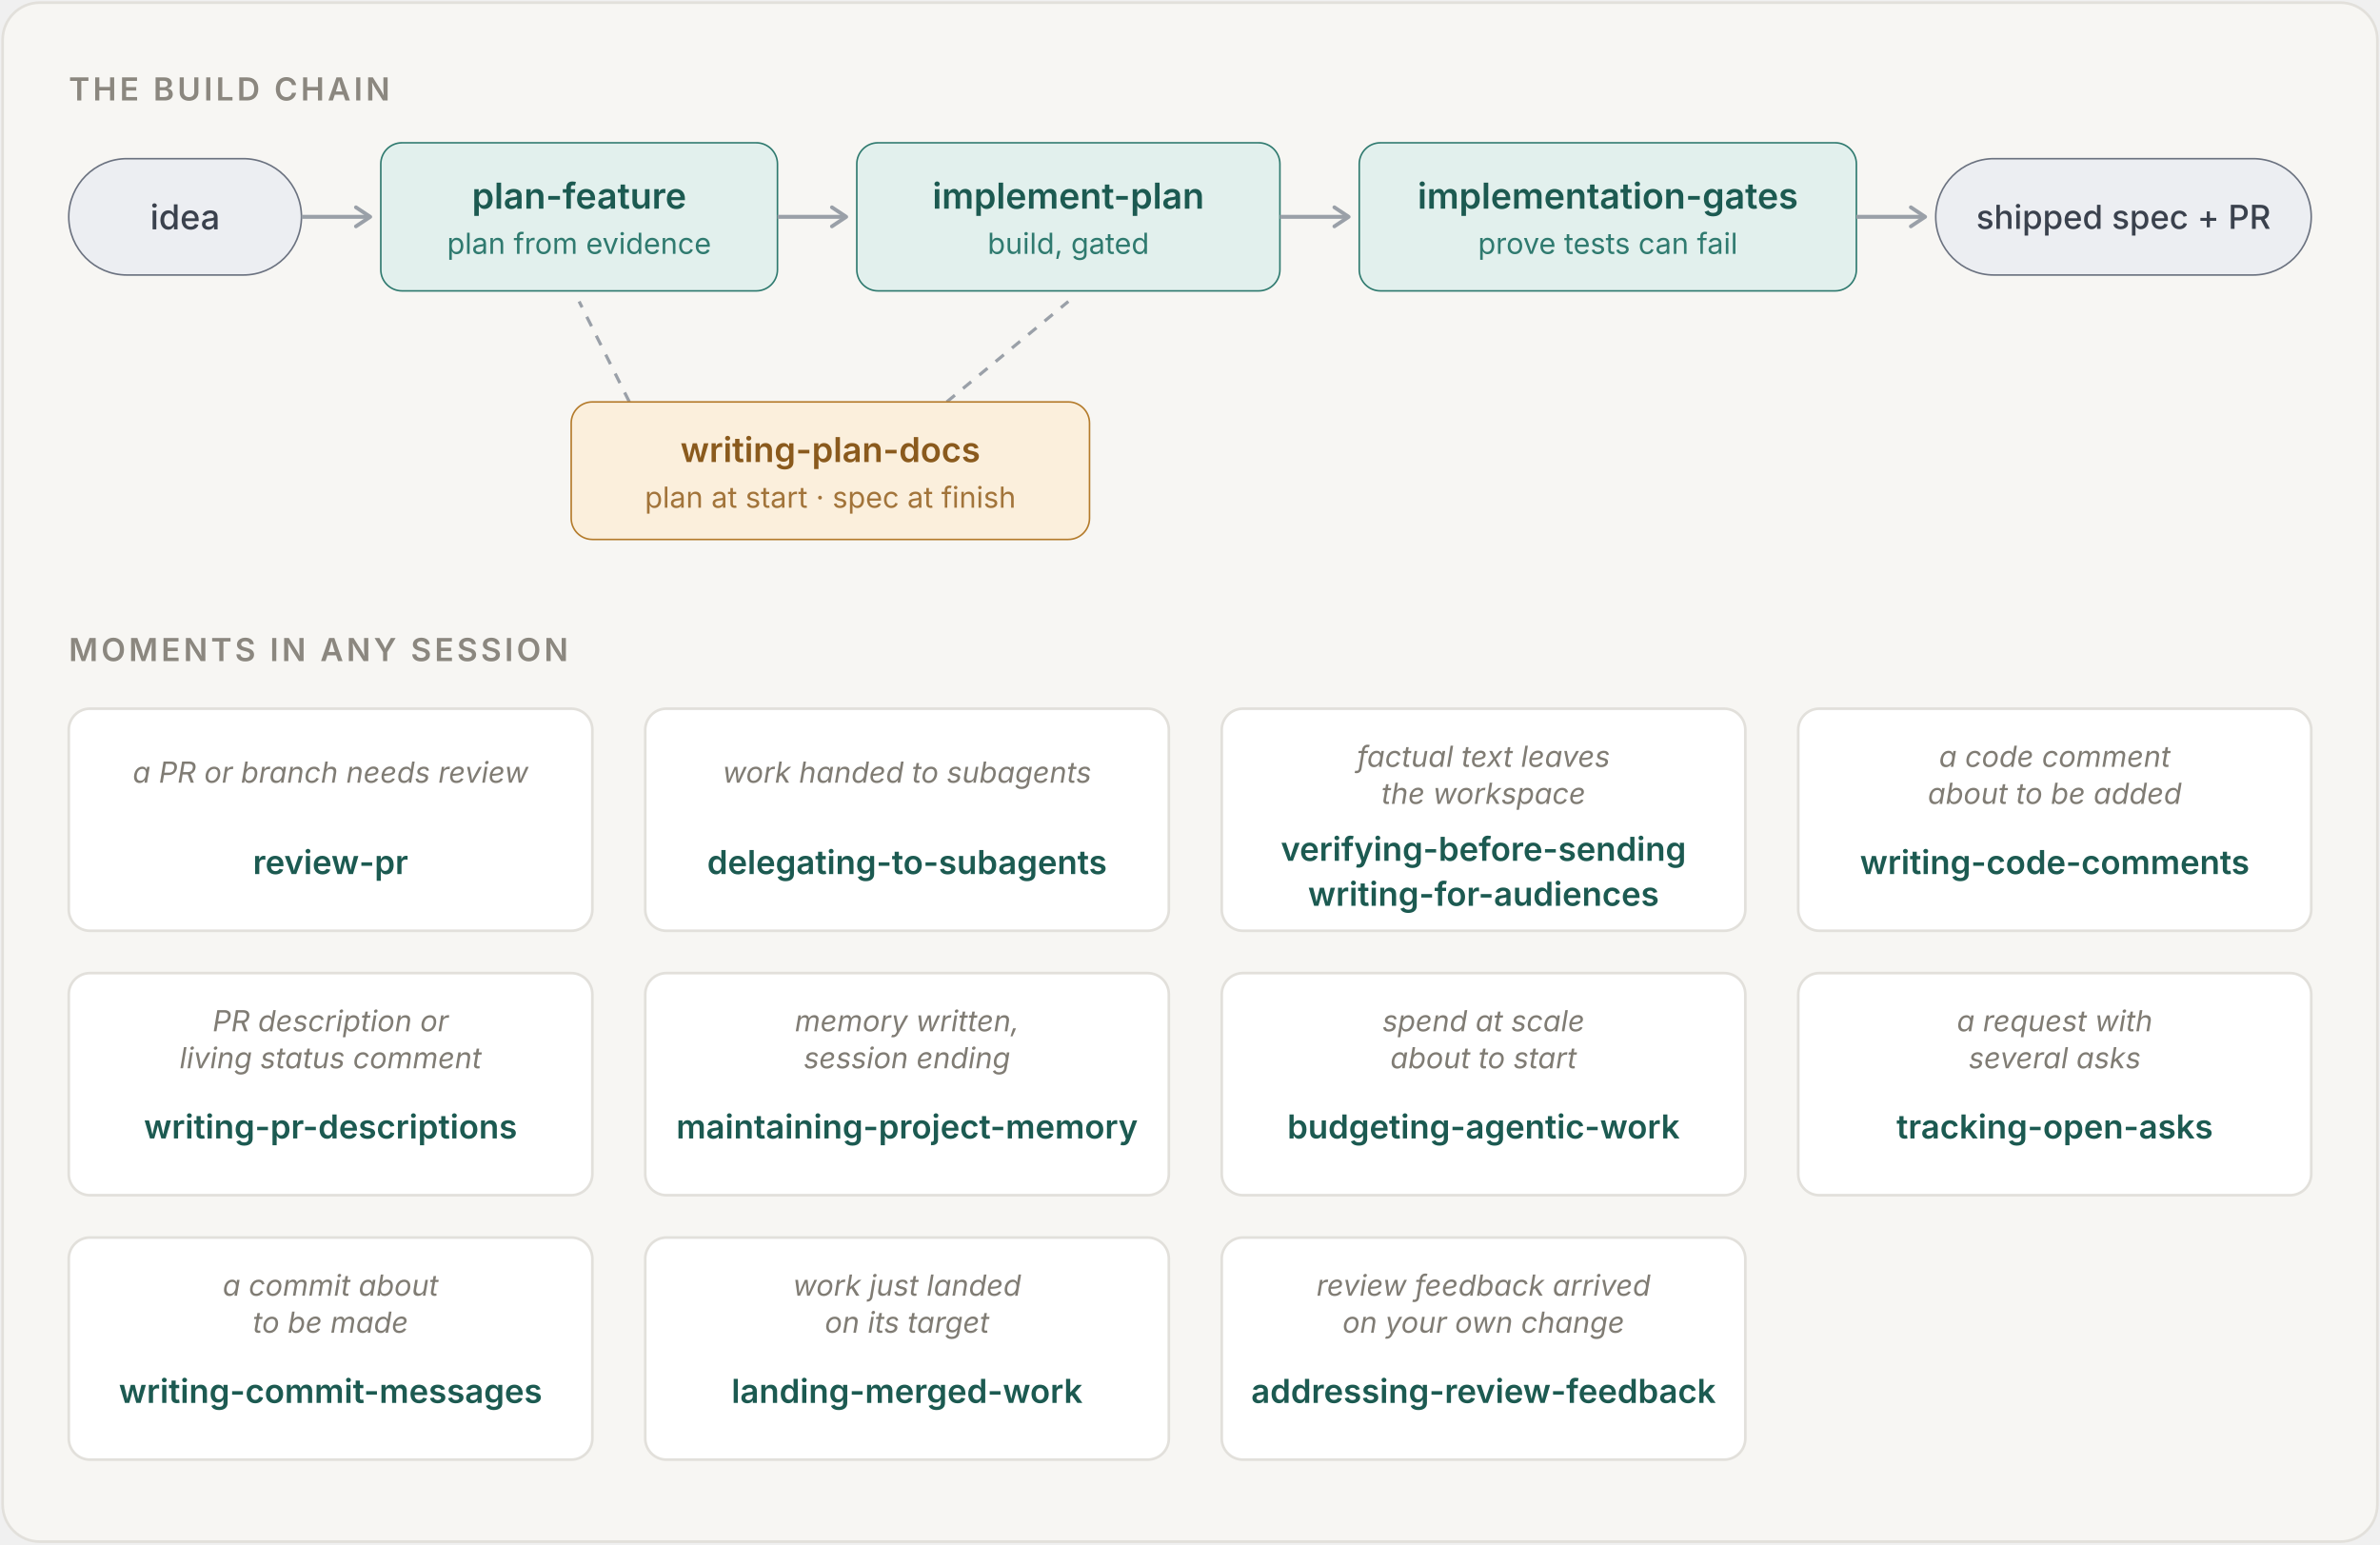
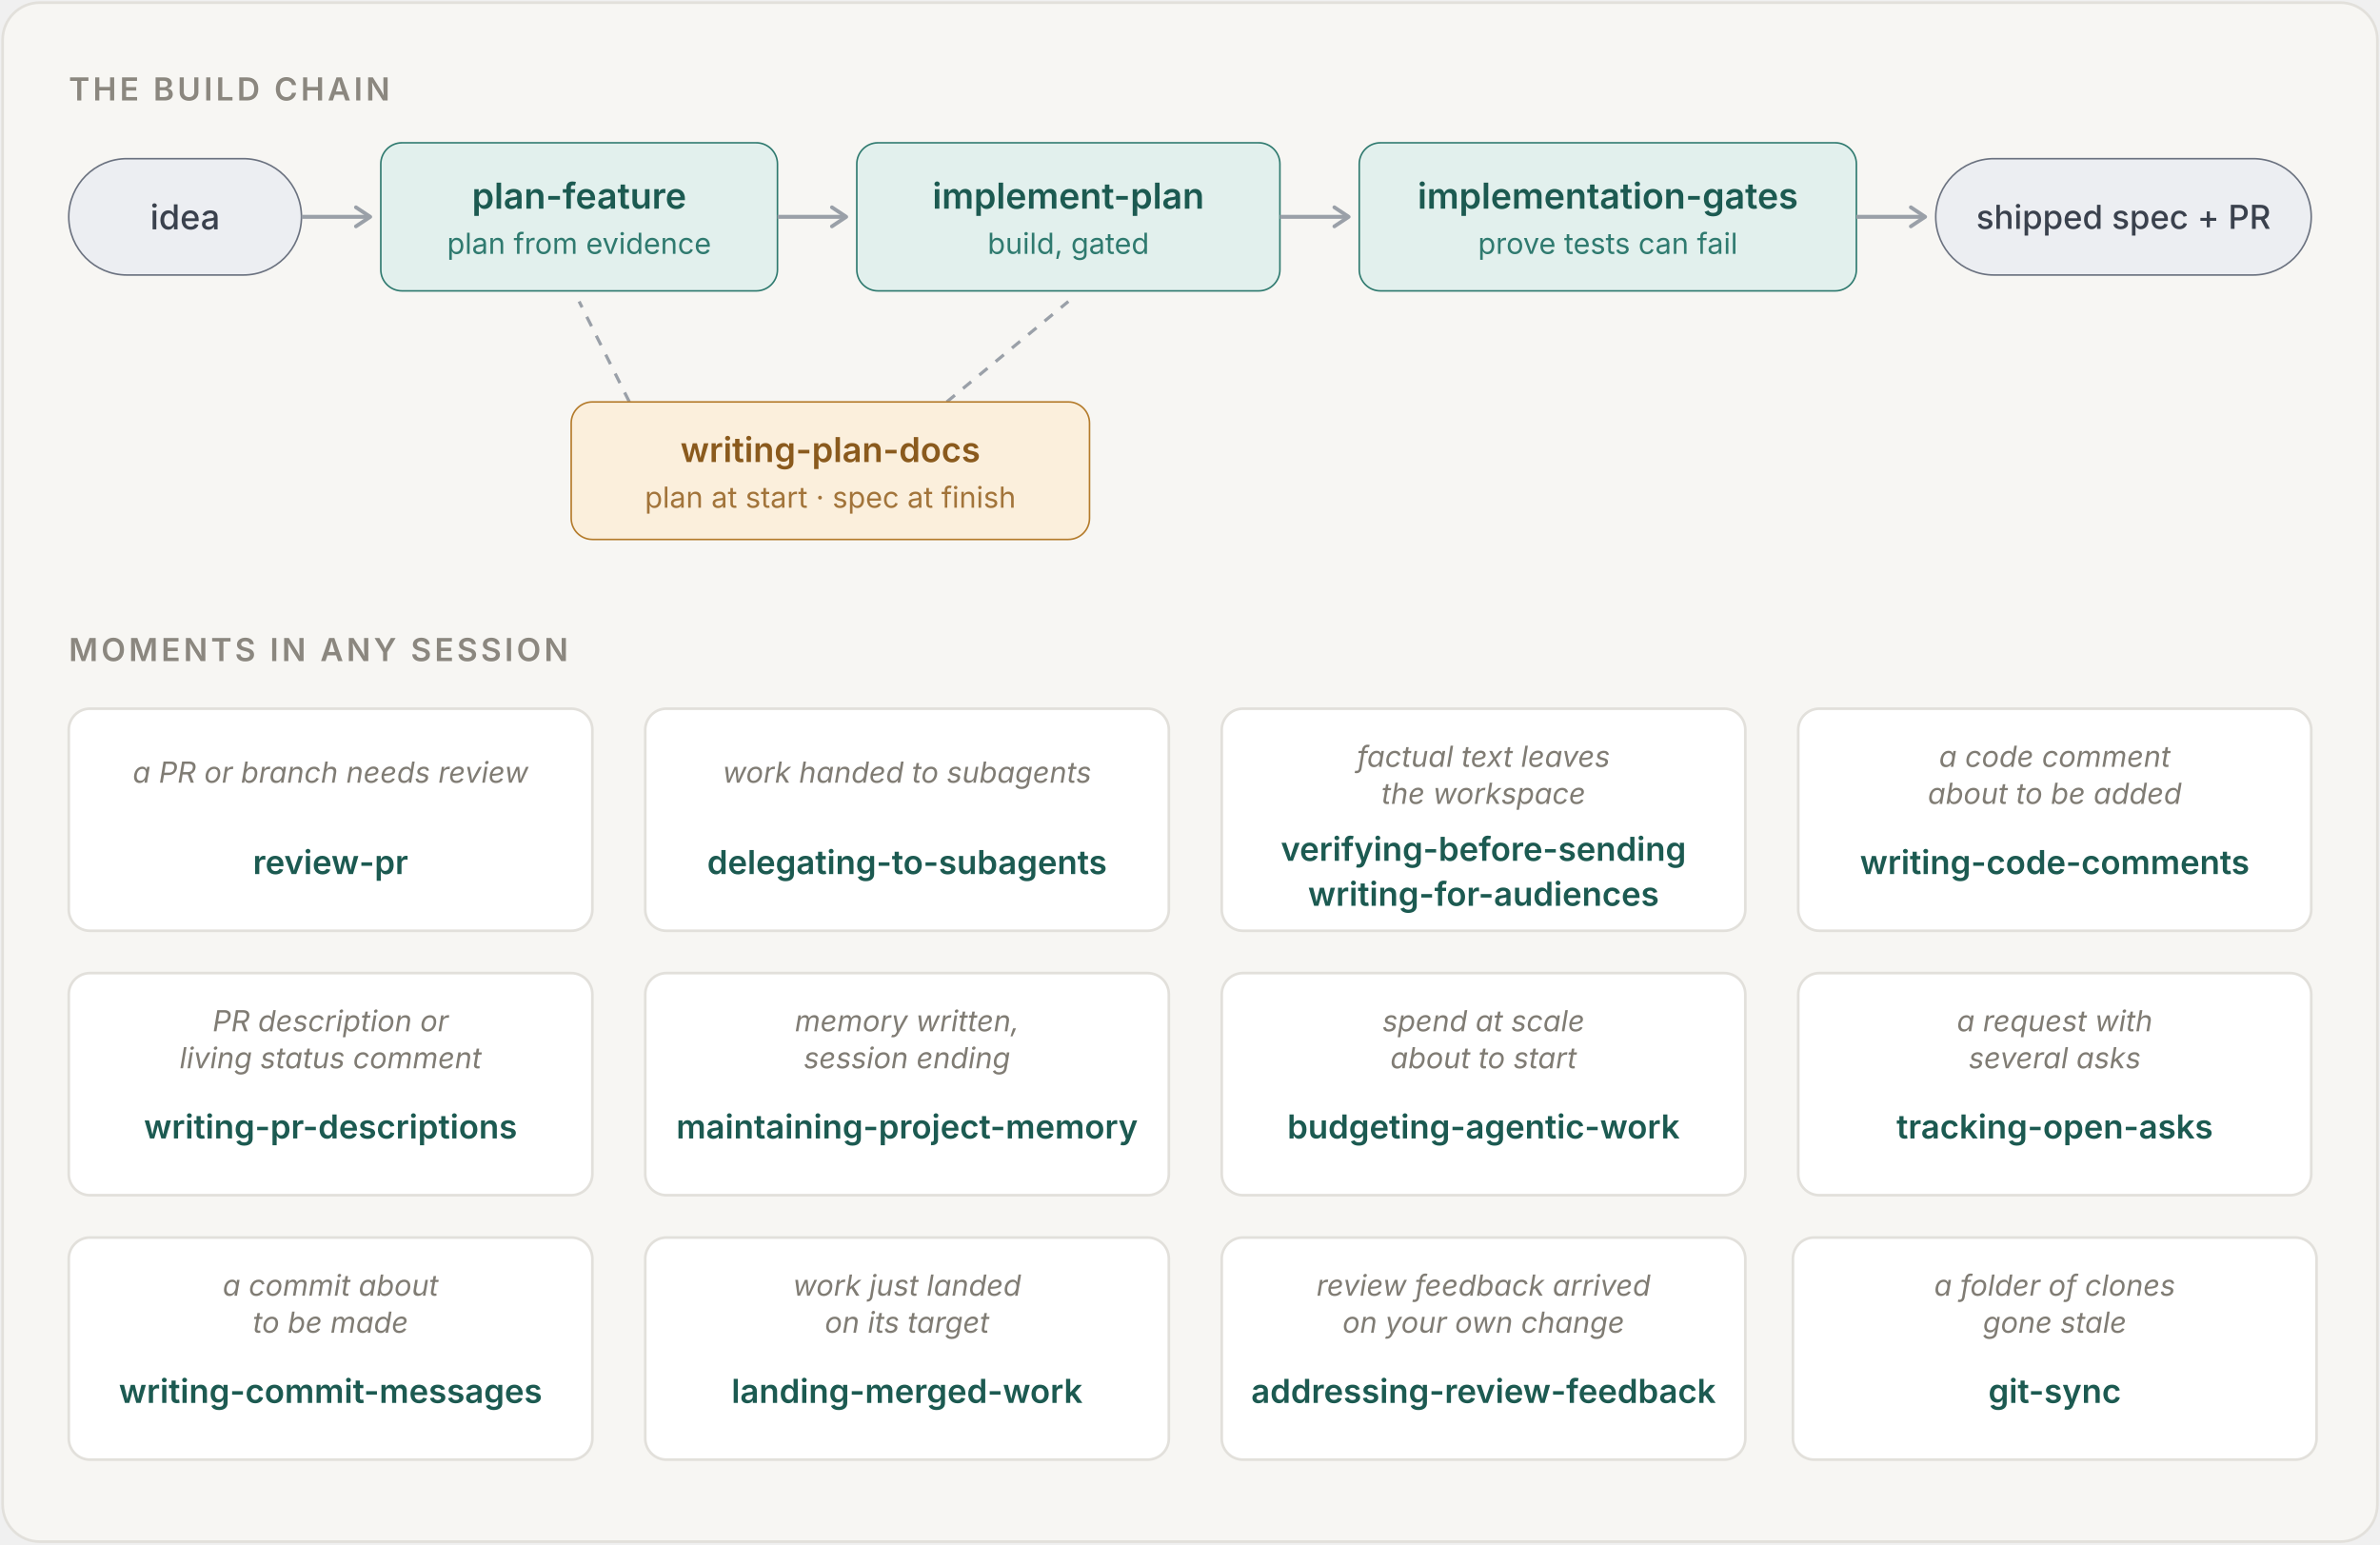
- <svg xmlns="http://www.w3.org/2000/svg" width="100%" viewBox="0 0 900 584" role="img" aria-label="The skill map: four skills form the build chain from idea to shipped spec and PR; eleven moment cards pair a session trigger with the skill that fires on it">
+ <svg xmlns="http://www.w3.org/2000/svg" width="100%" viewBox="0 0 900 584" role="img" aria-label="The skill map: four skills form the build chain from idea to shipped spec and PR; twelve moment cards pair a session trigger with the skill that fires on it">
  <defs>
    <marker id="arrow" viewBox="0 0 10 10" refX="8" refY="5" markerWidth="6" markerHeight="6" orient="auto-start-reverse">
      <path d="M2 1L8 5L2 9" fill="none" stroke="#9AA0A8" stroke-width="1.6" stroke-linecap="round" stroke-linejoin="round" />
    </marker>
  </defs>
  <rect x="1" y="1" width="898" height="582" rx="14" fill="#F7F6F3" stroke="#E2E0DB" stroke-width="1" />
  <text x="26" y="38" font-family="system-ui, -apple-system, sans-serif" font-size="12" font-weight="600" fill="#8B877F" letter-spacing="1.2">THE BUILD CHAIN</text>
  <rect x="26" y="60" width="88" height="44" rx="22" fill="#ECEEF2" stroke="#6B7280" stroke-width="0.6" />
  <text x="70" y="82" font-family="system-ui, -apple-system, sans-serif" font-size="13" font-weight="500" fill="#3A414D" text-anchor="middle" dominant-baseline="central">idea</text>
  <line x1="114" y1="82" x2="140" y2="82" stroke="#9AA0A8" stroke-width="1.5" marker-end="url(#arrow)" />
  <rect x="144" y="54" width="150" height="56" rx="8" fill="#E2F0ED" stroke="#2F7A6F" stroke-width="0.6" />
  <text x="219" y="74" font-family="system-ui, -apple-system, sans-serif" font-size="13.5" font-weight="600" fill="#1C5A51" text-anchor="middle" dominant-baseline="central">plan-feature</text>
  <text x="219" y="92" font-family="system-ui, -apple-system, sans-serif" font-size="11" font-weight="400" fill="#2F7A6F" text-anchor="middle" dominant-baseline="central">plan from evidence</text>
  <line x1="294" y1="82" x2="320" y2="82" stroke="#9AA0A8" stroke-width="1.5" marker-end="url(#arrow)" />
  <rect x="324" y="54" width="160" height="56" rx="8" fill="#E2F0ED" stroke="#2F7A6F" stroke-width="0.6" />
  <text x="404" y="74" font-family="system-ui, -apple-system, sans-serif" font-size="13.5" font-weight="600" fill="#1C5A51" text-anchor="middle" dominant-baseline="central">implement-plan</text>
  <text x="404" y="92" font-family="system-ui, -apple-system, sans-serif" font-size="11" font-weight="400" fill="#2F7A6F" text-anchor="middle" dominant-baseline="central">build, gated</text>
  <line x1="484" y1="82" x2="510" y2="82" stroke="#9AA0A8" stroke-width="1.5" marker-end="url(#arrow)" />
  <rect x="514" y="54" width="188" height="56" rx="8" fill="#E2F0ED" stroke="#2F7A6F" stroke-width="0.6" />
  <text x="608" y="74" font-family="system-ui, -apple-system, sans-serif" font-size="13.5" font-weight="600" fill="#1C5A51" text-anchor="middle" dominant-baseline="central">implementation-gates</text>
  <text x="608" y="92" font-family="system-ui, -apple-system, sans-serif" font-size="11" font-weight="400" fill="#2F7A6F" text-anchor="middle" dominant-baseline="central">prove tests can fail</text>
  <line x1="702" y1="82" x2="728" y2="82" stroke="#9AA0A8" stroke-width="1.5" marker-end="url(#arrow)" />
  <rect x="732" y="60" width="142" height="44" rx="22" fill="#ECEEF2" stroke="#6B7280" stroke-width="0.6" />
  <text x="803" y="82" font-family="system-ui, -apple-system, sans-serif" font-size="12.5" font-weight="500" fill="#3A414D" text-anchor="middle" dominant-baseline="central">shipped spec + PR</text>
  <line x1="238" y1="152" x2="219" y2="114" stroke="#9AA0A8" stroke-width="1.2" stroke-dasharray="4 4" />
  <line x1="358" y1="152" x2="404" y2="114" stroke="#9AA0A8" stroke-width="1.2" stroke-dasharray="4 4" />
  <rect x="216" y="152" width="196" height="52" rx="8" fill="#FBEFDC" stroke="#B47B2B" stroke-width="0.6" />
  <text x="314" y="170" font-family="system-ui, -apple-system, sans-serif" font-size="13" font-weight="600" fill="#8A5A1D" text-anchor="middle" dominant-baseline="central">writing-plan-docs</text>
  <text x="314" y="188" font-family="system-ui, -apple-system, sans-serif" font-size="11" font-weight="400" fill="#A2743A" text-anchor="middle" dominant-baseline="central">plan at start · spec at finish</text>
  <text x="26" y="250" font-family="system-ui, -apple-system, sans-serif" font-size="12" font-weight="600" fill="#8B877F" letter-spacing="1.2">MOMENTS IN ANY SESSION</text>
  <rect x="26" y="268" width="198" height="84" rx="8" fill="#FFFFFF" stroke="#E2E0DB" stroke-width="1" />
  <text x="125" y="292" font-family="system-ui, -apple-system, sans-serif" font-size="11" font-style="italic" fill="#807C74" text-anchor="middle" dominant-baseline="central">a PR or branch needs review</text>
  <text x="125" y="326" font-family="system-ui, -apple-system, sans-serif" font-size="12.5" font-weight="600" fill="#1C5A51" text-anchor="middle" dominant-baseline="central">review-pr</text>
  <rect x="244" y="268" width="198" height="84" rx="8" fill="#FFFFFF" stroke="#E2E0DB" stroke-width="1" />
  <text x="343" y="292" font-family="system-ui, -apple-system, sans-serif" font-size="11" font-style="italic" fill="#807C74" text-anchor="middle" dominant-baseline="central">work handed to subagents</text>
  <text x="343" y="326" font-family="system-ui, -apple-system, sans-serif" font-size="12.5" font-weight="600" fill="#1C5A51" text-anchor="middle" dominant-baseline="central">delegating-to-subagents</text>
  <rect x="462" y="268" width="198" height="84" rx="8" fill="#FFFFFF" stroke="#E2E0DB" stroke-width="1" />
  <text x="561" y="286" font-family="system-ui, -apple-system, sans-serif" font-size="11" font-style="italic" fill="#807C74" text-anchor="middle" dominant-baseline="central">factual text leaves</text>
  <text x="561" y="300" font-family="system-ui, -apple-system, sans-serif" font-size="11" font-style="italic" fill="#807C74" text-anchor="middle" dominant-baseline="central">the workspace</text>
  <text x="561" y="321" font-family="system-ui, -apple-system, sans-serif" font-size="12.5" font-weight="600" fill="#1C5A51" text-anchor="middle" dominant-baseline="central">verifying-before-sending</text>
  <text x="561" y="338" font-family="system-ui, -apple-system, sans-serif" font-size="12.5" font-weight="600" fill="#1C5A51" text-anchor="middle" dominant-baseline="central">writing-for-audiences</text>
  <rect x="680" y="268" width="194" height="84" rx="8" fill="#FFFFFF" stroke="#E2E0DB" stroke-width="1" />
  <text x="777" y="286" font-family="system-ui, -apple-system, sans-serif" font-size="11" font-style="italic" fill="#807C74" text-anchor="middle" dominant-baseline="central">a code comment</text>
  <text x="777" y="300" font-family="system-ui, -apple-system, sans-serif" font-size="11" font-style="italic" fill="#807C74" text-anchor="middle" dominant-baseline="central">about to be added</text>
  <text x="777" y="326" font-family="system-ui, -apple-system, sans-serif" font-size="12.5" font-weight="600" fill="#1C5A51" text-anchor="middle" dominant-baseline="central">writing-code-comments</text>
  <rect x="26" y="368" width="198" height="84" rx="8" fill="#FFFFFF" stroke="#E2E0DB" stroke-width="1" />
  <text x="125" y="386" font-family="system-ui, -apple-system, sans-serif" font-size="11" font-style="italic" fill="#807C74" text-anchor="middle" dominant-baseline="central">PR description or</text>
  <text x="125" y="400" font-family="system-ui, -apple-system, sans-serif" font-size="11" font-style="italic" fill="#807C74" text-anchor="middle" dominant-baseline="central">living status comment</text>
  <text x="125" y="426" font-family="system-ui, -apple-system, sans-serif" font-size="12.5" font-weight="600" fill="#1C5A51" text-anchor="middle" dominant-baseline="central">writing-pr-descriptions</text>
  <rect x="244" y="368" width="198" height="84" rx="8" fill="#FFFFFF" stroke="#E2E0DB" stroke-width="1" />
  <text x="343" y="386" font-family="system-ui, -apple-system, sans-serif" font-size="11" font-style="italic" fill="#807C74" text-anchor="middle" dominant-baseline="central">memory written,</text>
  <text x="343" y="400" font-family="system-ui, -apple-system, sans-serif" font-size="11" font-style="italic" fill="#807C74" text-anchor="middle" dominant-baseline="central">session ending</text>
  <text x="343" y="426" font-family="system-ui, -apple-system, sans-serif" font-size="12.5" font-weight="600" fill="#1C5A51" text-anchor="middle" dominant-baseline="central">maintaining-project-memory</text>
  <rect x="462" y="368" width="198" height="84" rx="8" fill="#FFFFFF" stroke="#E2E0DB" stroke-width="1" />
  <text x="561" y="386" font-family="system-ui, -apple-system, sans-serif" font-size="11" font-style="italic" fill="#807C74" text-anchor="middle" dominant-baseline="central">spend at scale</text>
  <text x="561" y="400" font-family="system-ui, -apple-system, sans-serif" font-size="11" font-style="italic" fill="#807C74" text-anchor="middle" dominant-baseline="central">about to start</text>
  <text x="561" y="426" font-family="system-ui, -apple-system, sans-serif" font-size="12.5" font-weight="600" fill="#1C5A51" text-anchor="middle" dominant-baseline="central">budgeting-agentic-work</text>
  <rect x="680" y="368" width="194" height="84" rx="8" fill="#FFFFFF" stroke="#E2E0DB" stroke-width="1" />
  <text x="777" y="386" font-family="system-ui, -apple-system, sans-serif" font-size="11" font-style="italic" fill="#807C74" text-anchor="middle" dominant-baseline="central">a request with</text>
  <text x="777" y="400" font-family="system-ui, -apple-system, sans-serif" font-size="11" font-style="italic" fill="#807C74" text-anchor="middle" dominant-baseline="central">several asks</text>
  <text x="777" y="426" font-family="system-ui, -apple-system, sans-serif" font-size="12.5" font-weight="600" fill="#1C5A51" text-anchor="middle" dominant-baseline="central">tracking-open-asks</text>
  <rect x="26" y="468" width="198" height="84" rx="8" fill="#FFFFFF" stroke="#E2E0DB" stroke-width="1" />
  <text x="125" y="486" font-family="system-ui, -apple-system, sans-serif" font-size="11" font-style="italic" fill="#807C74" text-anchor="middle" dominant-baseline="central">a commit about</text>
  <text x="125" y="500" font-family="system-ui, -apple-system, sans-serif" font-size="11" font-style="italic" fill="#807C74" text-anchor="middle" dominant-baseline="central">to be made</text>
  <text x="125" y="526" font-family="system-ui, -apple-system, sans-serif" font-size="12.5" font-weight="600" fill="#1C5A51" text-anchor="middle" dominant-baseline="central">writing-commit-messages</text>
  <rect x="244" y="468" width="198" height="84" rx="8" fill="#FFFFFF" stroke="#E2E0DB" stroke-width="1" />
  <text x="343" y="486" font-family="system-ui, -apple-system, sans-serif" font-size="11" font-style="italic" fill="#807C74" text-anchor="middle" dominant-baseline="central">work just landed</text>
  <text x="343" y="500" font-family="system-ui, -apple-system, sans-serif" font-size="11" font-style="italic" fill="#807C74" text-anchor="middle" dominant-baseline="central">on its target</text>
  <text x="343" y="526" font-family="system-ui, -apple-system, sans-serif" font-size="12.5" font-weight="600" fill="#1C5A51" text-anchor="middle" dominant-baseline="central">landing-merged-work</text>
  <rect x="462" y="468" width="198" height="84" rx="8" fill="#FFFFFF" stroke="#E2E0DB" stroke-width="1" />
  <text x="561" y="486" font-family="system-ui, -apple-system, sans-serif" font-size="11" font-style="italic" fill="#807C74" text-anchor="middle" dominant-baseline="central">review feedback arrived</text>
  <text x="561" y="500" font-family="system-ui, -apple-system, sans-serif" font-size="11" font-style="italic" fill="#807C74" text-anchor="middle" dominant-baseline="central">on your own change</text>
  <text x="561" y="526" font-family="system-ui, -apple-system, sans-serif" font-size="12.5" font-weight="600" fill="#1C5A51" text-anchor="middle" dominant-baseline="central">addressing-review-feedback</text>
+   <rect x="678" y="468" width="198" height="84" rx="8" fill="#FFFFFF" stroke="#E2E0DB" stroke-width="1" />
+   <text x="777" y="486" font-family="system-ui, -apple-system, sans-serif" font-size="11" font-style="italic" fill="#807C74" text-anchor="middle" dominant-baseline="central">a folder of clones</text>
+   <text x="777" y="500" font-family="system-ui, -apple-system, sans-serif" font-size="11" font-style="italic" fill="#807C74" text-anchor="middle" dominant-baseline="central">gone stale</text>
+   <text x="777" y="526" font-family="system-ui, -apple-system, sans-serif" font-size="12.5" font-weight="600" fill="#1C5A51" text-anchor="middle" dominant-baseline="central">git-sync</text>
</svg>
